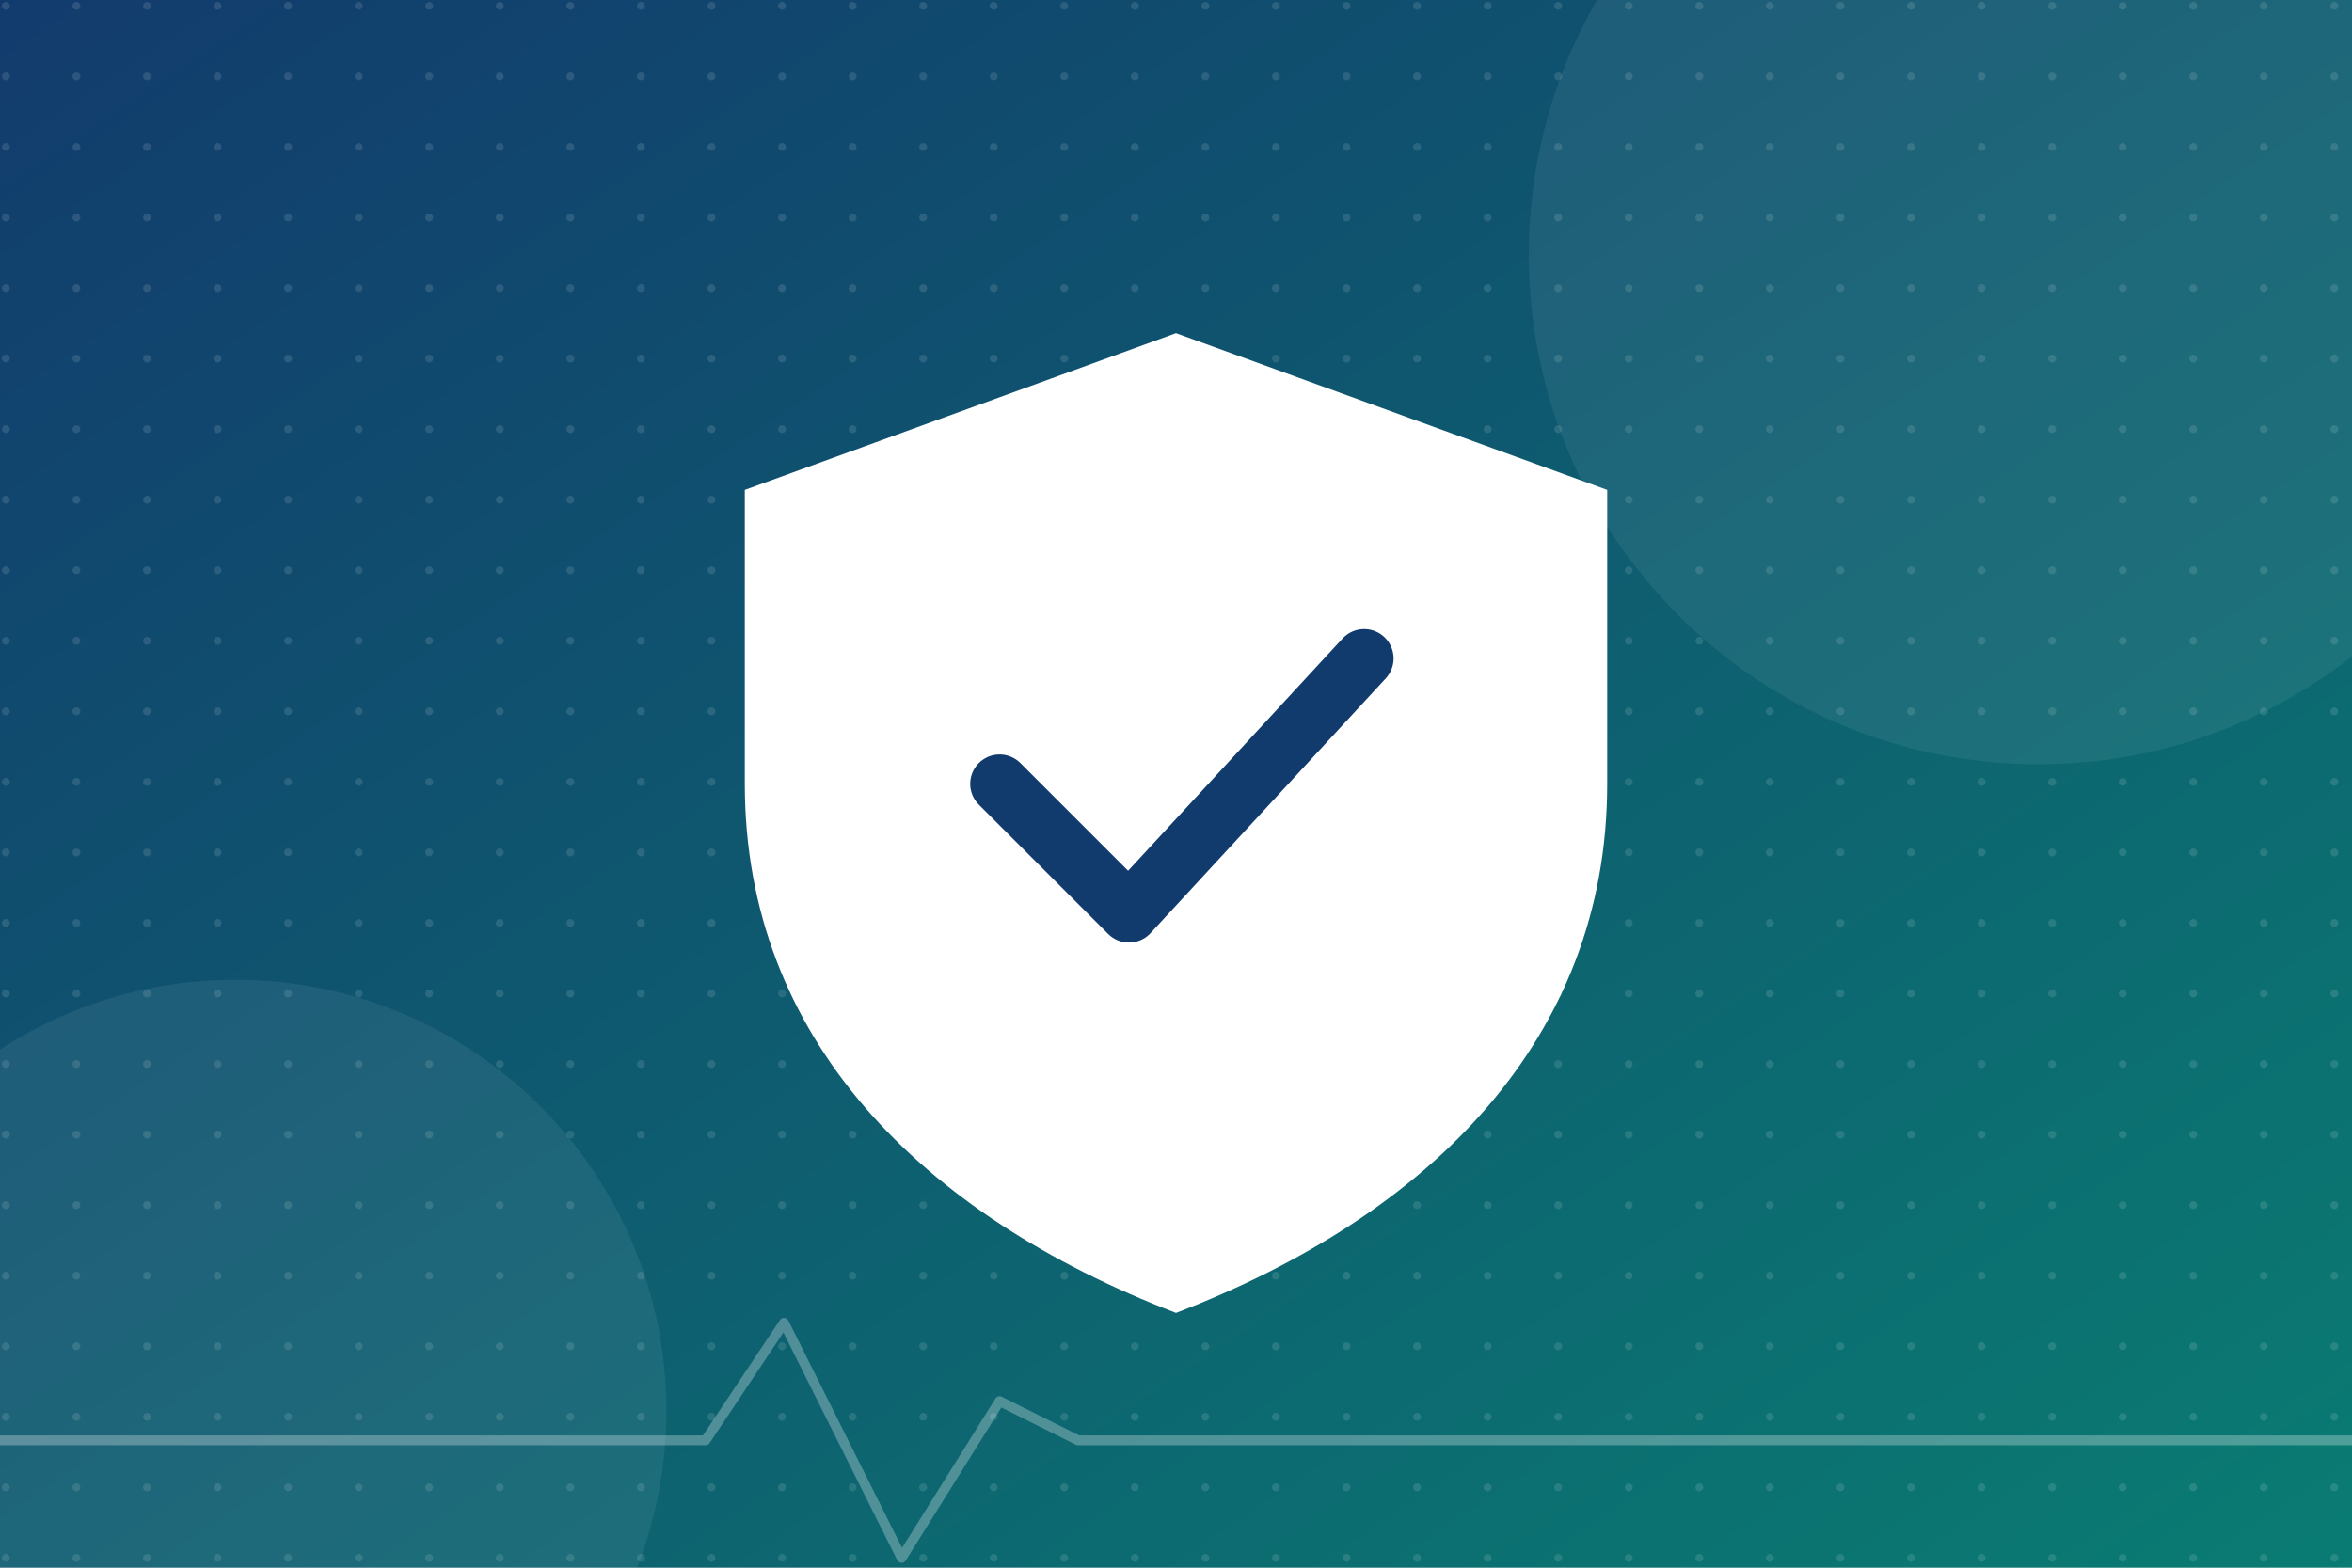
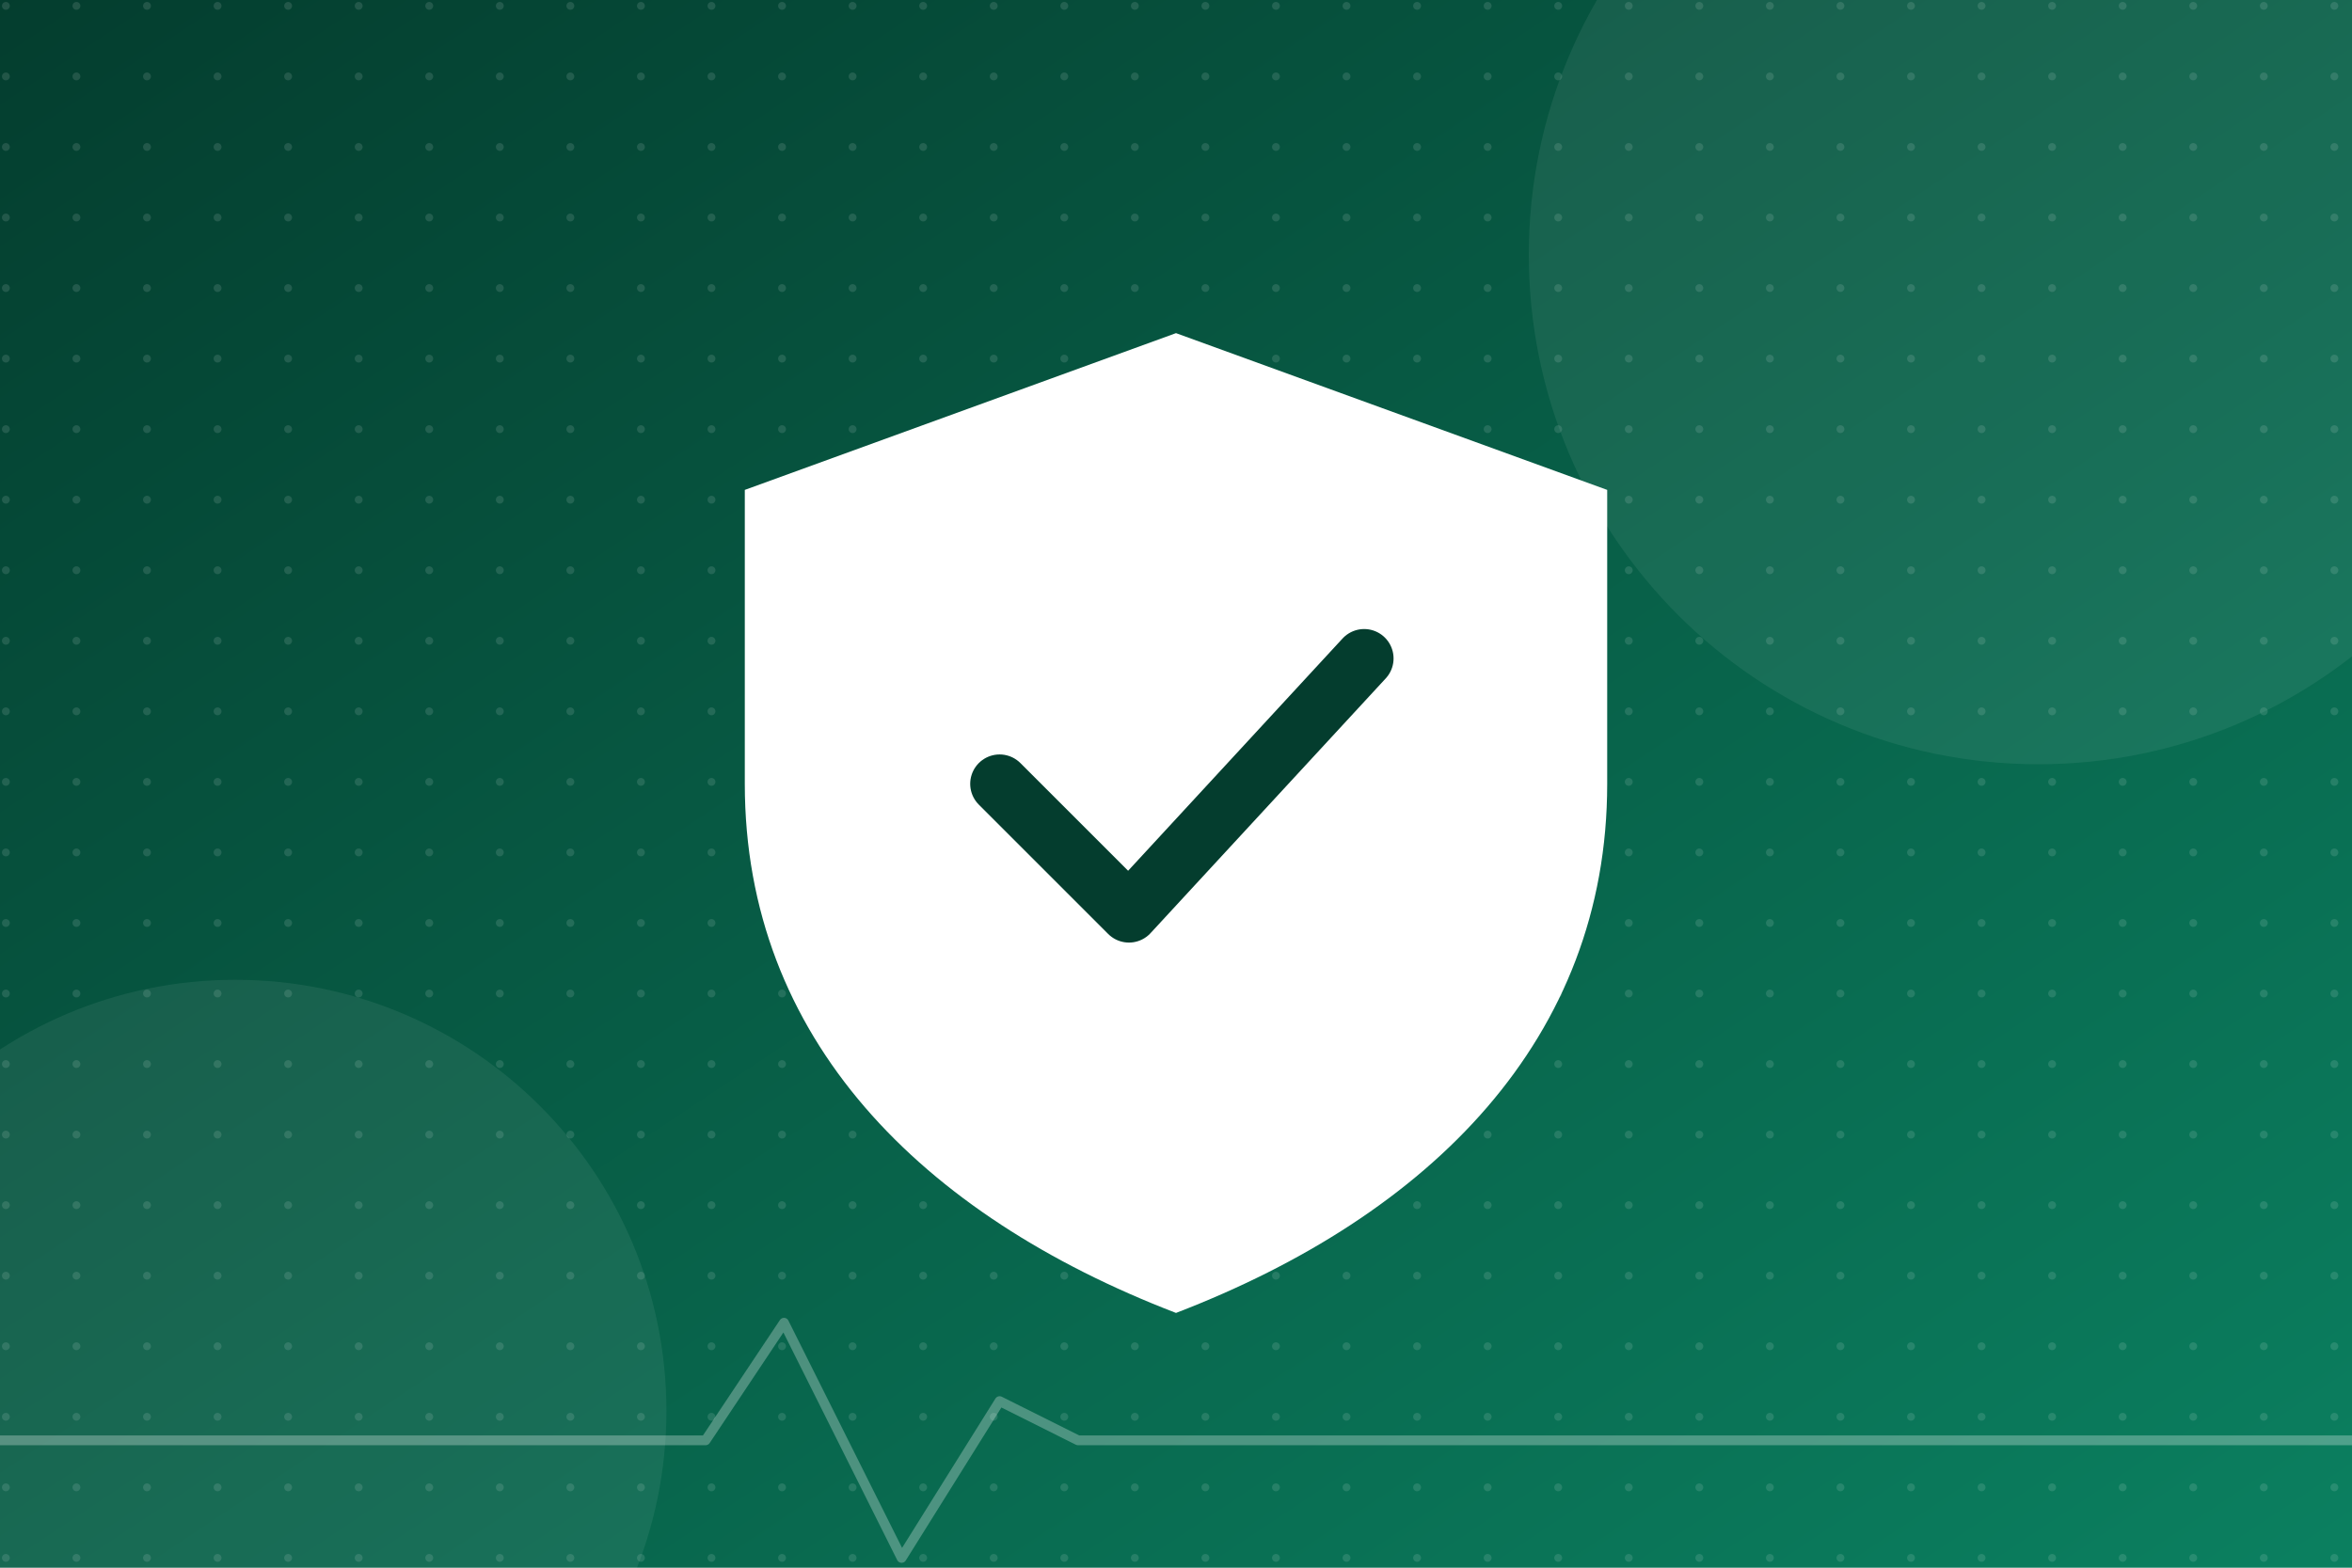
<svg xmlns="http://www.w3.org/2000/svg" viewBox="0 0 1200 800" preserveAspectRatio="xMidYMid slice">
  <defs>
    <linearGradient id="g" x1="0" y1="0" x2="1" y2="1">
-       <stop offset="0" stop-color="#123B6D" />
-       <stop offset="1" stop-color="#0A7C72" />
+       <stop offset="0" stop-color="#043D2E" />
+       <stop offset="1" stop-color="#0B8060" />
    </linearGradient>
    <pattern id="d" width="36" height="36" patternUnits="userSpaceOnUse">
      <circle cx="3" cy="3" r="2" fill="#fff" opacity=".12" />
    </pattern>
  </defs>
  <rect width="1200" height="800" fill="url(#g)" />
  <rect width="1200" height="800" fill="url(#d)" />
  <circle cx="1040" cy="130" r="260" fill="#fff" opacity=".07" />
  <circle cx="120" cy="720" r="220" fill="#fff" opacity=".07" />
  <path d="M0 735h360l40-60 60 120 50-80 40 20h650" fill="none" stroke="#fff" stroke-width="5" opacity=".28" stroke-linecap="round" stroke-linejoin="round" />
  <path d="M600 170l220 80v150c0 130-90 220-220 270-130-50-220-140-220-270V250z" fill="#fff" />
-   <path d="M510 400l66 66 120-130" fill="none" stroke="#123B6D" stroke-width="30" stroke-linecap="round" stroke-linejoin="round" />
+   <path d="M510 400l66 66 120-130" fill="none" stroke="#043D2E" stroke-width="30" stroke-linecap="round" stroke-linejoin="round" />
</svg>
